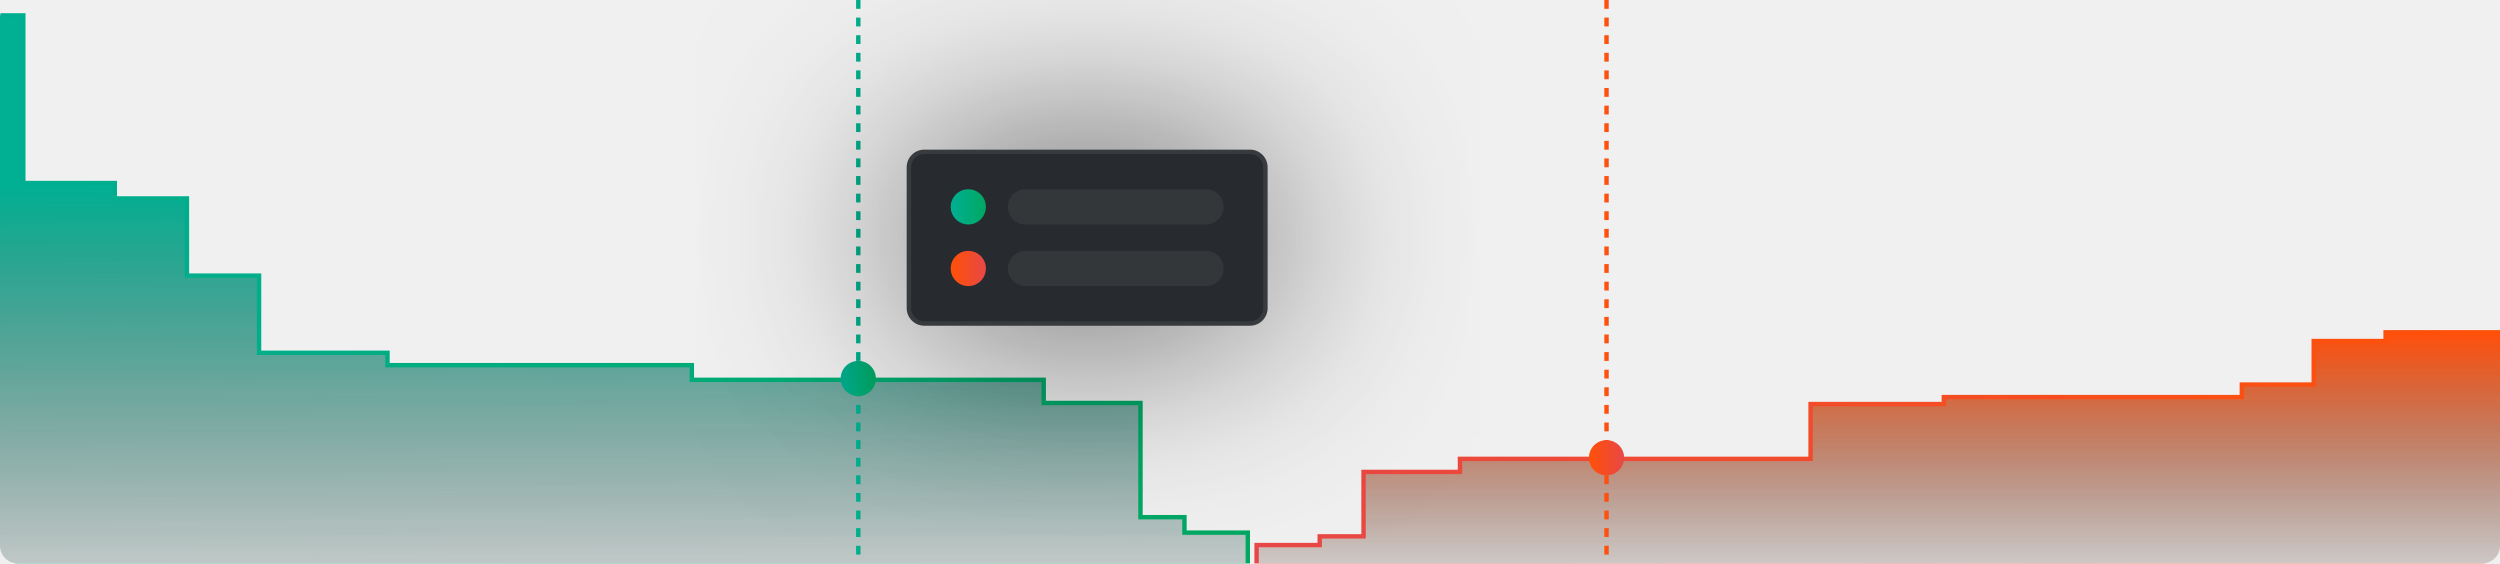
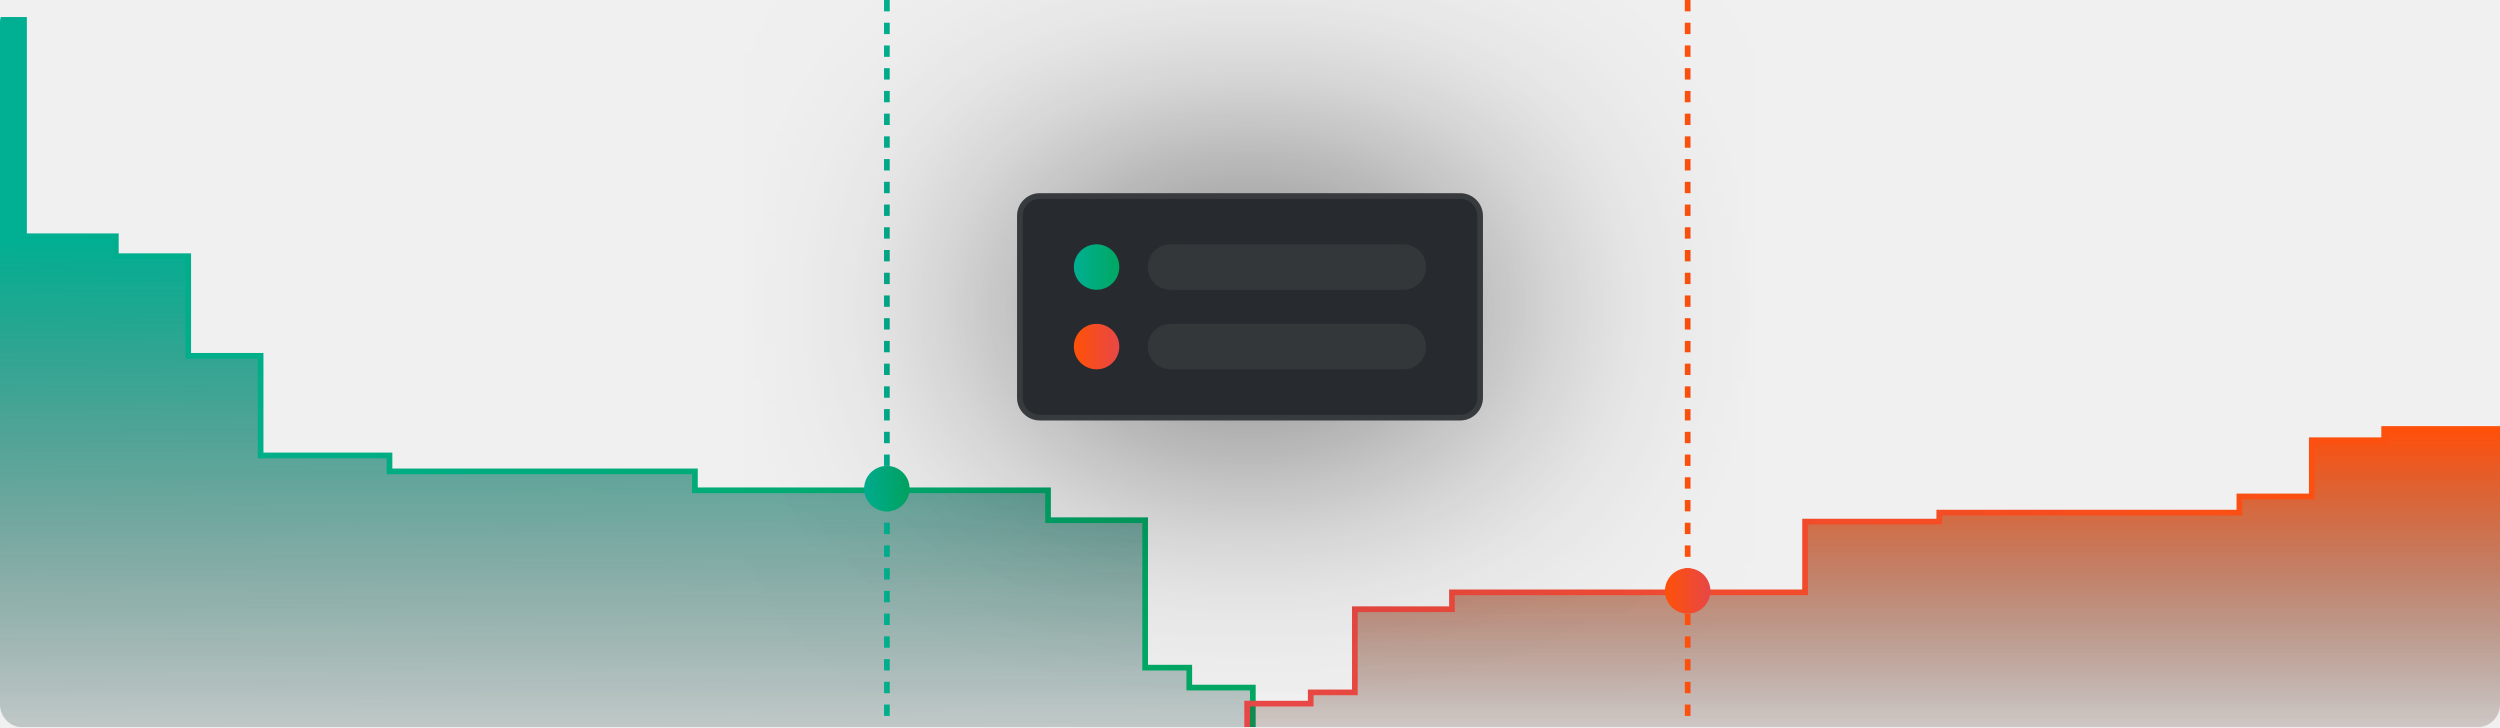
- <svg xmlns="http://www.w3.org/2000/svg" width="568" height="128" viewBox="0 0 568 128" fill="none">
-   <mask id="mask0_7089_138191" style="mask-type:alpha" maskUnits="userSpaceOnUse" x="0" y="0" width="568" height="128">
-     <rect width="568" height="128" rx="4" fill="#C4C4C4" />
-   </mask>
-   <g mask="url(#mask0_7089_138191)">
-     <path d="M0 3.5H-0.5V4V128V128.5H0H283H283.5V128V121.512V121.012H283H269.11V118.005V117.505H268.61H259.117V92.055V91.555H258.617H237.133V86.794V86.294H236.633H157.189V83.463V82.963H156.689H88.038V80.657V80.157H87.538H58.859V63.123V62.623H58.359H42.47V45.589V45.089H41.97H26.082V42.082V41.582H25.582H5.297V4V3.5H4.797H0Z" fill="url(#paint0_linear_7089_138191)" stroke="url(#paint1_linear_7089_138191)" />
-     <path d="M286 128.5H285.5V128V124.339V123.839H286H299.839V122.361V121.861H300.339H309.797V107.719V107.219H310.297H331.703V104.751V104.251H332.203H411.364V92.302V91.802H411.864H441.641V90.719V90.219H442.141H509.347V87.872V87.372H509.847H525.678V77.979V77.479H526.178H542.008V76V75.5L542.508 75.5L568 75.5L568.5 75.5V76V128V128.5H568H286Z" fill="url(#paint2_linear_7089_138191)" stroke="url(#paint3_linear_7089_138191)" />
-     <path d="M195 0V128" stroke="url(#paint4_linear_7089_138191)" stroke-dasharray="2 2" />
-     <path d="M365 0V128" stroke="url(#paint5_linear_7089_138191)" stroke-dasharray="2 2" />
-     <rect x="361" y="100" width="8" height="8" rx="4" fill="url(#paint6_linear_7089_138191)" />
-     <rect x="191" y="82" width="8" height="8" rx="4" fill="url(#paint7_linear_7089_138191)" />
-     <g filter="url(#filter0_d_7089_138191)">
-       <rect x="206" y="34" width="82" height="40" rx="4" fill="#272A2E" />
-       <rect x="206.5" y="34.5" width="81" height="39" rx="3.5" stroke="white" stroke-opacity="0.08" />
+ <svg xmlns="http://www.w3.org/2000/svg" width="440" height="128" viewBox="0 0 440 128" fill="none">
+   <g clip-path="url(#clip0_1_2)">
+     <mask id="mask0_1_2" style="mask-type:alpha" maskUnits="userSpaceOnUse" x="0" y="0" width="440" height="128">
+       <rect width="440" height="128" rx="4" fill="#C4C4C4" />
+     </mask>
+     <g mask="url(#mask0_1_2)">
+       <path d="M0 3.5H-0.5V4V128V128.5H0H220H220.5V128V121.512V121.012H220H209.314V118.005V117.505H208.814H201.545V92.055V91.555H201.045H184.455V86.794V86.294H183.955H122.308V83.463V82.963H121.808H68.551V80.657V80.157H68.051H45.867V63.123V62.623H45.367H33.127V45.589V45.089H32.627H20.387V42.082V41.582H19.887H4.229V4V3.5H3.729H0Z" fill="url(#paint0_linear_1_2)" stroke="url(#paint1_linear_1_2)" />
+       <path d="M220 128.5H219.5V128V124.339V123.839H220H230.686V122.361V121.861H231.186H238.455V107.719V107.219H238.955H255.545V104.751V104.251H256.045H317.692V92.302V91.802H318.192H341.312V90.719V90.219H341.812H394.133V87.872V87.372H394.633H406.873V77.979V77.479H407.373H419.613V76V75.5L420.113 75.5L440 75.5L440.5 75.5V76V128V128.5H440H220Z" fill="url(#paint2_linear_1_2)" stroke="url(#paint3_linear_1_2)" />
+       <path d="M297.031 0V128" stroke="url(#paint4_linear_1_2)" stroke-dasharray="2 2" />
+       <rect x="293.031" y="100" width="8" height="8" rx="4" fill="url(#paint5_linear_1_2)" />
+       <path d="M156.088 0V128" stroke="url(#paint6_linear_1_2)" stroke-dasharray="2 2" />
+       <rect x="152.088" y="82" width="8" height="8" rx="4" fill="url(#paint7_linear_1_2)" />
+       <g filter="url(#filter0_d_1_2)">
+         <rect x="179" y="34" width="82" height="40" rx="4" fill="#272A2E" />
+         <rect x="179.5" y="34.5" width="81" height="39" rx="3.5" stroke="white" stroke-opacity="0.08" />
+       </g>
+       <rect x="202" y="43" width="49" height="8" rx="4" fill="white" fill-opacity="0.06" />
+       <rect x="202" y="57" width="49" height="8" rx="4" fill="white" fill-opacity="0.06" />
+       <rect x="189" y="43" width="8" height="8" rx="4" fill="url(#paint8_linear_1_2)" />
+       <rect x="189" y="57" width="8" height="8" rx="4" fill="url(#paint9_linear_1_2)" />
    </g>
-     <rect x="229" y="43" width="49" height="8" rx="4" fill="white" fill-opacity="0.06" />
-     <rect x="229" y="57" width="49" height="8" rx="4" fill="white" fill-opacity="0.06" />
-     <rect x="216" y="43" width="8" height="8" rx="4" fill="url(#paint8_linear_7089_138191)" />
-     <rect x="216" y="57" width="8" height="8" rx="4" fill="url(#paint9_linear_7089_138191)" />
  </g>
  <defs>
-     <filter id="filter0_d_7089_138191" x="158" y="-14" width="178" height="136" filterUnits="userSpaceOnUse" color-interpolation-filters="sRGB">
+     <filter id="filter0_d_1_2" x="131" y="-14" width="178" height="136" filterUnits="userSpaceOnUse" color-interpolation-filters="sRGB">
      <feFlood flood-opacity="0" result="BackgroundImageFix" />
      <feColorMatrix in="SourceAlpha" type="matrix" values="0 0 0 0 0 0 0 0 0 0 0 0 0 0 0 0 0 0 127 0" result="hardAlpha" />
      <feOffset />
      <feGaussianBlur stdDeviation="24" />
      <feColorMatrix type="matrix" values="0 0 0 0 0 0 0 0 0 0 0 0 0 0 0 0 0 0 0.64 0" />
-       <feBlend mode="normal" in2="BackgroundImageFix" result="effect1_dropShadow_7089_138191" />
-       <feBlend mode="normal" in="SourceGraphic" in2="effect1_dropShadow_7089_138191" result="shape" />
+       <feBlend mode="normal" in2="BackgroundImageFix" result="effect1_dropShadow_1_2" />
+       <feBlend mode="normal" in="SourceGraphic" in2="effect1_dropShadow_1_2" result="shape" />
    </filter>
-     <linearGradient id="paint0_linear_7089_138191" x1="142" y1="-4.51209e-07" x2="142.289" y2="152.499" gradientUnits="userSpaceOnUse">
+     <linearGradient id="paint0_linear_1_2" x1="110.389" y1="-4.51209e-07" x2="110.76" y2="152.499" gradientUnits="userSpaceOnUse">
      <stop offset="0.276" stop-color="#01AF92" />
      <stop offset="1" stop-color="#1A1D1F" stop-opacity="0" />
    </linearGradient>
-     <linearGradient id="paint1_linear_7089_138191" x1="283" y1="67.676" x2="3.53543e-06" y2="67.676" gradientUnits="userSpaceOnUse">
+     <linearGradient id="paint1_linear_1_2" x1="220" y1="67.676" x2="2.74839e-06" y2="67.676" gradientUnits="userSpaceOnUse">
      <stop stop-color="#00A862" />
      <stop offset="1" stop-color="#00AF92" />
    </linearGradient>
-     <linearGradient id="paint2_linear_7089_138191" x1="427" y1="42.27" x2="427" y2="141" gradientUnits="userSpaceOnUse">
+     <linearGradient id="paint2_linear_1_2" x1="330" y1="42.27" x2="330" y2="141" gradientUnits="userSpaceOnUse">
      <stop offset="0.343" stop-color="#FE500D" />
      <stop offset="1" stop-color="#1A1D1F" stop-opacity="0" />
    </linearGradient>
-     <linearGradient id="paint3_linear_7089_138191" x1="286" y1="102.703" x2="568" y2="102.703" gradientUnits="userSpaceOnUse">
+     <linearGradient id="paint3_linear_1_2" x1="220" y1="102.703" x2="440" y2="102.703" gradientUnits="userSpaceOnUse">
      <stop stop-color="#E84747" />
      <stop offset="1" stop-color="#FF5107" />
    </linearGradient>
-     <linearGradient id="paint4_linear_7089_138191" x1="196" y1="65.73" x2="195" y2="65.73" gradientUnits="userSpaceOnUse">
+     <linearGradient id="paint4_linear_1_2" x1="298.031" y1="65.73" x2="297.031" y2="65.73" gradientUnits="userSpaceOnUse">
+       <stop stop-color="#E84747" />
+       <stop offset="1" stop-color="#FF5107" />
+     </linearGradient>
+     <linearGradient id="paint5_linear_1_2" x1="301.031" y1="104.108" x2="293.031" y2="104.108" gradientUnits="userSpaceOnUse">
+       <stop stop-color="#E84747" />
+       <stop offset="1" stop-color="#FF5107" />
+     </linearGradient>
+     <linearGradient id="paint6_linear_1_2" x1="157.088" y1="65.73" x2="156.088" y2="65.73" gradientUnits="userSpaceOnUse">
      <stop stop-color="#00A862" />
      <stop offset="1" stop-color="#00AF92" />
    </linearGradient>
-     <linearGradient id="paint5_linear_7089_138191" x1="366" y1="65.73" x2="365" y2="65.73" gradientUnits="userSpaceOnUse">
+     <linearGradient id="paint7_linear_1_2" x1="160.088" y1="86.108" x2="152.088" y2="86.108" gradientUnits="userSpaceOnUse">
+       <stop stop-color="#00A862" />
+       <stop offset="1" stop-color="#00AF92" />
+     </linearGradient>
+     <linearGradient id="paint8_linear_1_2" x1="197" y1="47.108" x2="189" y2="47.108" gradientUnits="userSpaceOnUse">
+       <stop stop-color="#00A862" />
+       <stop offset="1" stop-color="#00AF92" />
+     </linearGradient>
+     <linearGradient id="paint9_linear_1_2" x1="197" y1="61.108" x2="189" y2="61.108" gradientUnits="userSpaceOnUse">
      <stop stop-color="#E84747" />
      <stop offset="1" stop-color="#FF5107" />
    </linearGradient>
-     <linearGradient id="paint6_linear_7089_138191" x1="369" y1="104.108" x2="361" y2="104.108" gradientUnits="userSpaceOnUse">
-       <stop stop-color="#E84747" />
-       <stop offset="1" stop-color="#FF5107" />
-     </linearGradient>
-     <linearGradient id="paint7_linear_7089_138191" x1="199" y1="86.108" x2="191" y2="86.108" gradientUnits="userSpaceOnUse">
-       <stop stop-color="#00A862" />
-       <stop offset="1" stop-color="#00AF92" />
-     </linearGradient>
-     <linearGradient id="paint8_linear_7089_138191" x1="224" y1="47.108" x2="216" y2="47.108" gradientUnits="userSpaceOnUse">
-       <stop stop-color="#00A862" />
-       <stop offset="1" stop-color="#00AF92" />
-     </linearGradient>
-     <linearGradient id="paint9_linear_7089_138191" x1="224" y1="61.108" x2="216" y2="61.108" gradientUnits="userSpaceOnUse">
-       <stop stop-color="#E84747" />
-       <stop offset="1" stop-color="#FF5107" />
-     </linearGradient>
+     <clipPath id="clip0_1_2">
+       <rect width="440" height="128" fill="white" />
+     </clipPath>
  </defs>
</svg>
